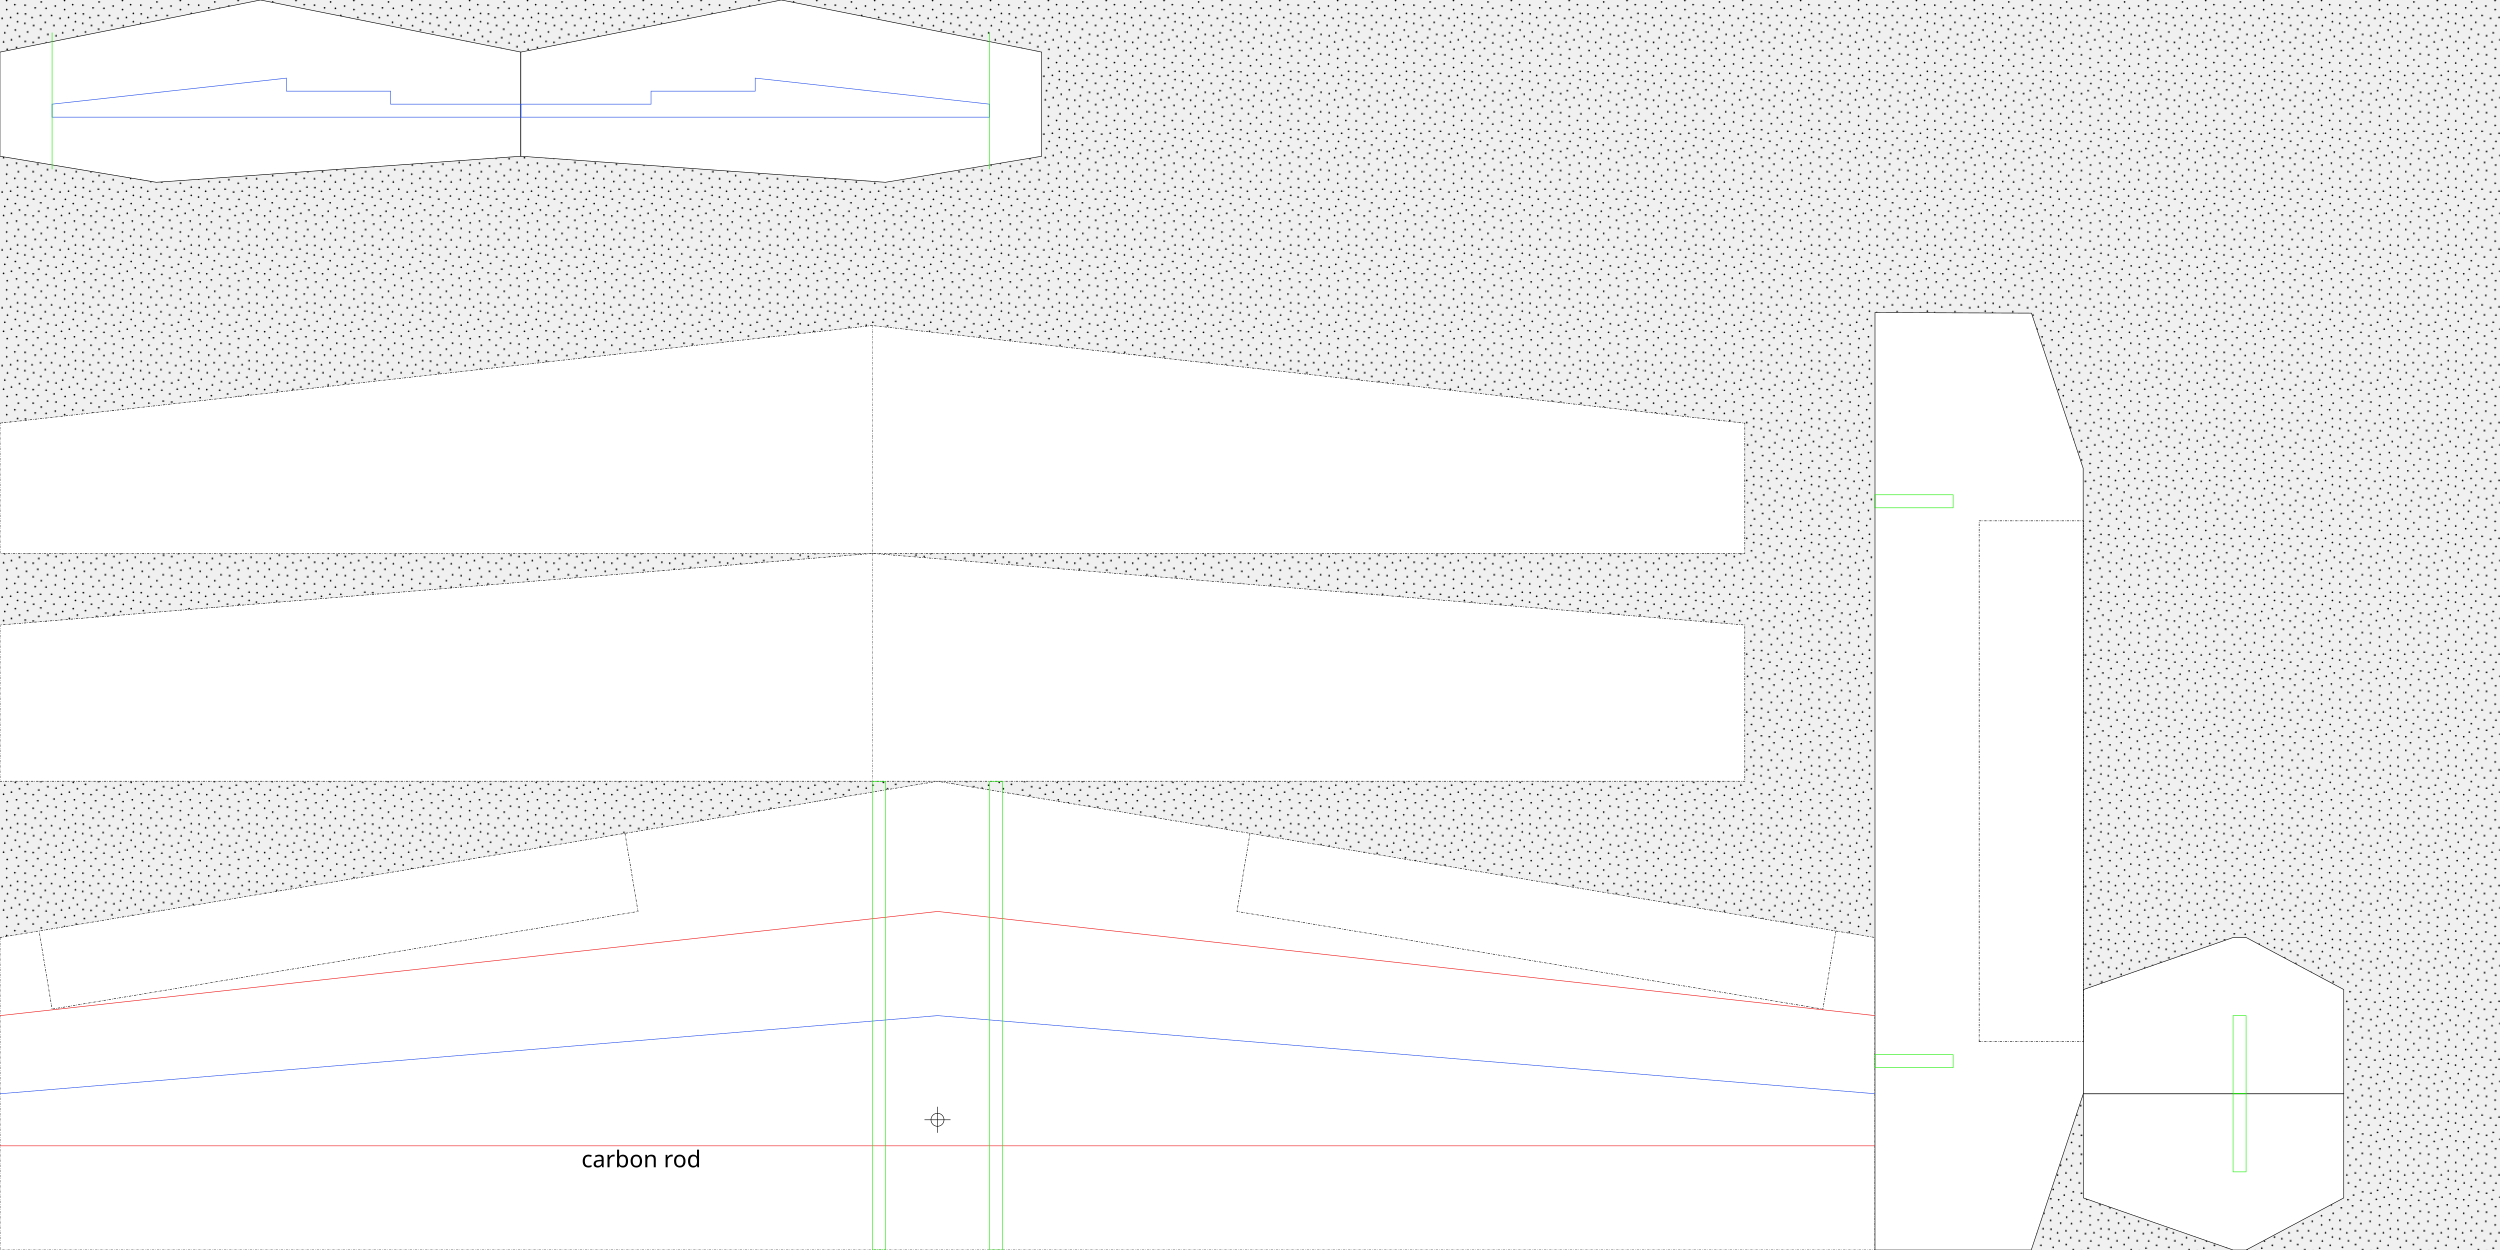
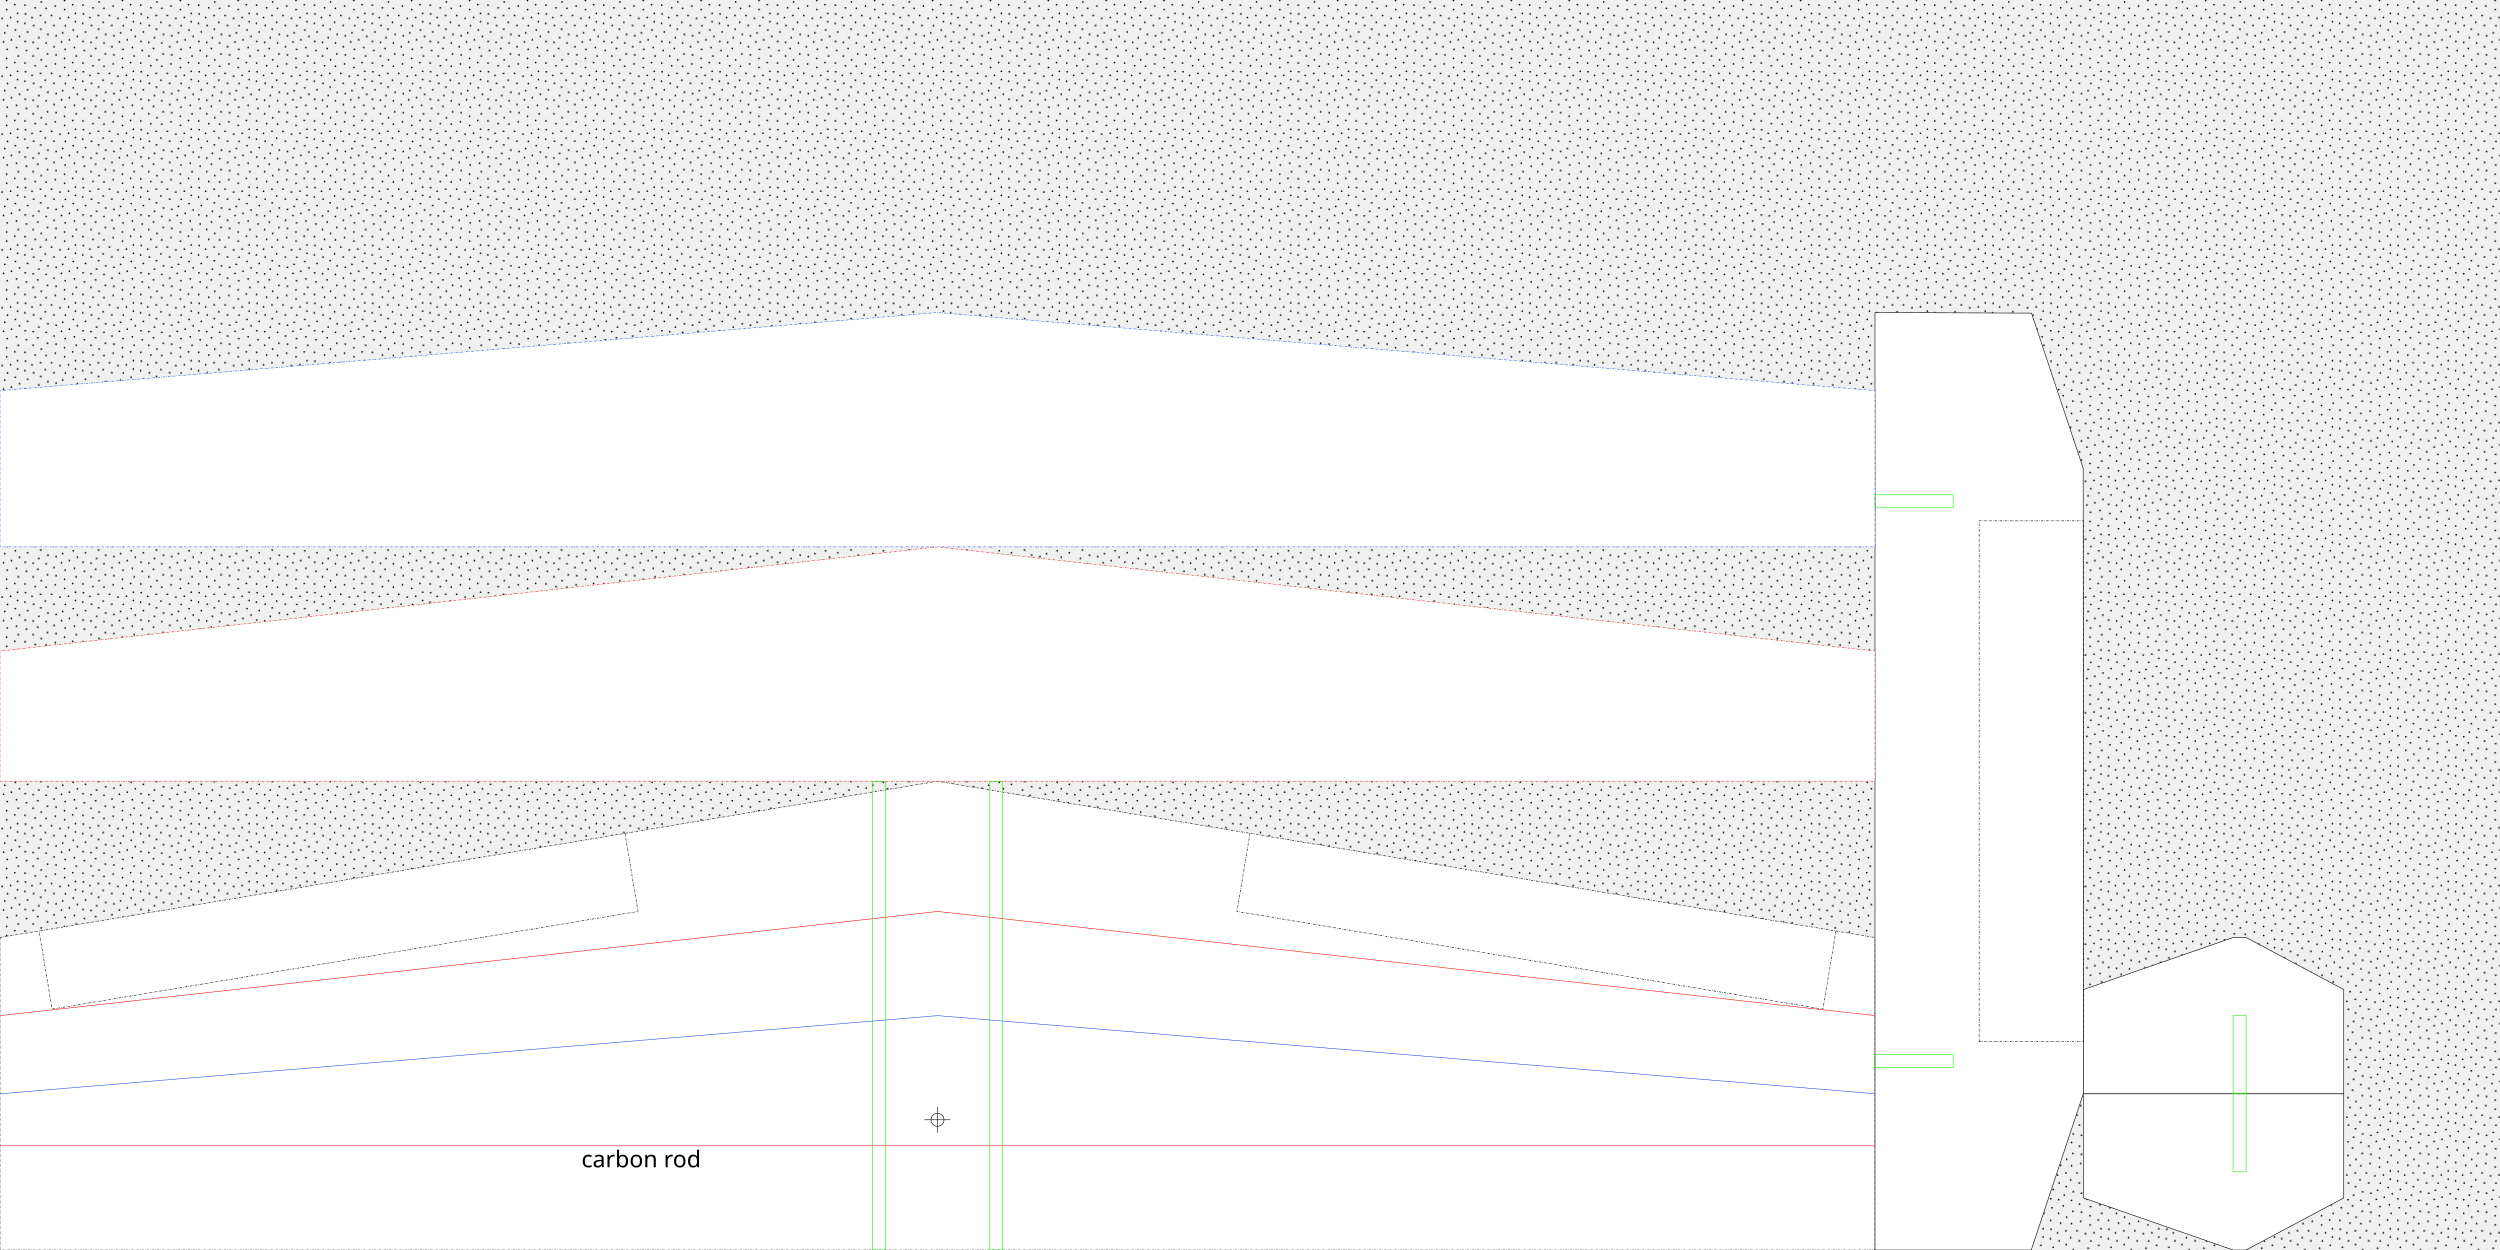
<svg xmlns="http://www.w3.org/2000/svg" width="4320" height="2160" id="svg2985" version="1.1">
  <defs id="defs2987">
    <pattern id="Polkadots-med" patternTransform="translate(0,0) scale(10,10)" height="10" width="10" patternUnits="userSpaceOnUse">
      <circle id="circle4777" r="0.15" cy="0.810" cx="2.567" style="fill:black;stroke:none" />
      <circle id="circle4779" r="0.15" cy="2.33" cx="3.048" style="fill:black;stroke:none" />
      <circle id="circle4781" r="0.15" cy="2.415" cx="4.418" style="fill:black;stroke:none" />
      <circle id="circle4783" r="0.15" cy="3.029" cx="1.844" style="fill:black;stroke:none" />
      <circle id="circle4785" r="0.15" cy="1.363" cx="6.08" style="fill:black;stroke:none" />
      <circle id="circle4787" r="0.15" cy="4.413" cx="5.819" style="fill:black;stroke:none" />
      <circle id="circle4789" r="0.15" cy="4.048" cx="4.305" style="fill:black;stroke:none" />
      <circle id="circle4791" r="0.15" cy="3.045" cx="5.541" style="fill:black;stroke:none" />
      <circle id="circle4793" r="0.15" cy="5.527" cx="4.785" style="fill:black;stroke:none" />
      <circle id="circle4795" r="0.15" cy="5.184" cx="2.667" style="fill:black;stroke:none" />
      <circle id="circle4797" r="0.15" cy="1.448" cx="7.965" style="fill:black;stroke:none" />
      <circle id="circle4799" r="0.15" cy="5.049" cx="7.047" style="fill:black;stroke:none" />
      <circle id="circle4801" r="0.15" cy="0.895" cx="4.340" style="fill:black;stroke:none" />
      <circle id="circle4803" r="0.15" cy="0.340" cx="7.125" style="fill:black;stroke:none" />
      <circle id="circle4805" r="0.15" cy="1.049" cx="9.553" style="fill:black;stroke:none" />
      <circle id="circle4807" r="0.15" cy="2.689" cx="7.006" style="fill:black;stroke:none" />
      <circle id="circle4809" r="0.15" cy="2.689" cx="8.909" style="fill:black;stroke:none" />
      <circle id="circle4811" r="0.15" cy="4.407" cx="9.315" style="fill:black;stroke:none" />
      <circle id="circle4813" r="0.15" cy="3.870" cx="7.820" style="fill:black;stroke:none" />
      <circle id="circle4815" r="0.15" cy="5.948" cx="8.270" style="fill:black;stroke:none" />
      <circle id="circle4817" r="0.15" cy="7.428" cx="7.973" style="fill:black;stroke:none" />
      <circle id="circle4819" r="0.15" cy="8.072" cx="9.342" style="fill:black;stroke:none" />
      <circle id="circle4821" r="0.15" cy="9.315" cx="8.206" style="fill:black;stroke:none" />
      <circle id="circle4823" r="0.15" cy="9.475" cx="9.682" style="fill:black;stroke:none" />
      <circle id="circle4825" r="0.15" cy="6.186" cx="9.688" style="fill:black;stroke:none" />
      <circle id="circle4827" r="0.15" cy="6.296" cx="3.379" style="fill:black;stroke:none" />
      <circle id="circle4829" r="0.15" cy="8.204" cx="2.871" style="fill:black;stroke:none" />
      <circle id="circle4831" r="0.15" cy="8.719" cx="4.59" style="fill:black;stroke:none" />
      <circle id="circle4833" r="0.15" cy="9.671" cx="3.181" style="fill:black;stroke:none" />
      <circle id="circle4835" r="0.15" cy="7.315" cx="5.734" style="fill:black;stroke:none" />
      <circle id="circle4837" r="0.15" cy="6.513" cx="6.707" style="fill:black;stroke:none" />
      <circle id="circle4839" r="0.15" cy="9.670" cx="5.730" style="fill:black;stroke:none" />
      <circle id="circle4841" r="0.15" cy="8.373" cx="6.535" style="fill:black;stroke:none" />
      <circle id="circle4843" r="0.15" cy="7.154" cx="4.37" style="fill:black;stroke:none" />
      <circle id="circle4845" r="0.15" cy="7.25" cx="0.622" style="fill:black;stroke:none" />
      <circle id="circle4847" r="0.15" cy="5.679" cx="0.831" style="fill:black;stroke:none" />
      <circle id="circle4849" r="0.15" cy="8.519" cx="1.257" style="fill:black;stroke:none" />
      <circle id="circle4851" r="0.15" cy="6.877" cx="1.989" style="fill:black;stroke:none" />
      <circle id="circle4853" r="0.15" cy="3.181" cx="0.374" style="fill:black;stroke:none" />
      <circle id="circle4855" r="0.15" cy="1.664" cx="1.166" style="fill:black;stroke:none" />
      <circle id="circle4857" r="0.15" cy="0.093" cx="1.151" style="fill:black;stroke:none" />
      <circle id="circle4859" r="0.15" cy="10.093" cx="1.151" style="fill:black;stroke:none" />
      <circle id="circle4861" r="0.15" cy="4.451" cx="1.302" style="fill:black;stroke:none" />
      <circle id="circle4863" r="0.15" cy="3.763" cx="3.047" style="fill:black;stroke:none" />
    </pattern>
  </defs>
  <g id="layer1" transform="translate(0,1107.64)" style="display:inline">
    <path style="fill:url(#Polkadots-med);fill-opacity:1;stroke:none" d="m 0,0 0,2160 4320,0 0,-2160 z" id="path3016" transform="translate(0,-1107.64)" />
  </g>
  <g id="layer2">
    <path style="fill:#ffffff;stroke:#000000;stroke-width:0.99;stroke-linecap:butt;stroke-linejoin:miter;stroke-opacity:1;fill-opacity:1;stroke-miterlimit:4;stroke-dasharray:3.96,1.98,0.99,1.98;stroke-dashoffset:0" d="m 0,1620 1620,-270 1620,270 0,540 -3240,0 z" id="path3238" />
-     <path style="fill:#ffffff;fill-opacity:1;stroke:#000000;stroke-width:0.99;stroke-linecap:butt;stroke-linejoin:miter;stroke-miterlimit:4;stroke-opacity:1;stroke-dasharray:3.96, 1.98, 0.99, 1.98;stroke-dashoffset:0" d="m 1507.5,956.25 0,393.75 1507.5,0 0,-270 -1507.5,-123.75 z" id="path3879" />
-     <path style="fill:#ffffff;fill-opacity:1;stroke:#000000;stroke-width:1;stroke-linecap:butt;stroke-linejoin:miter;stroke-miterlimit:4;stroke-opacity:1;stroke-dasharray:4, 2, 1, 2;stroke-dashoffset:0" d="M 1507.5,956.25 0,1080 l 0,270 1507.5,0" id="path4012" />
-     <path style="fill:#ffffff;fill-opacity:1;stroke:#000000;stroke-width:1;stroke-linecap:butt;stroke-linejoin:miter;stroke-miterlimit:4;stroke-opacity:1;stroke-dasharray:4, 2, 1, 2;stroke-dashoffset:0" d="m 1507.5,562.5 0,393.75 1507.5,0 0,-225 z" id="path3898" />
-     <path style="fill:#ffffff;fill-opacity:1;stroke:#000000;stroke-width:0.99;stroke-linecap:butt;stroke-linejoin:miter;stroke-miterlimit:4;stroke-opacity:1;stroke-dasharray:3.96, 1.98, 0.99, 1.98;stroke-dashoffset:0" d="M 1507.5,562.5 0,731.25 l 0,225 1507.5,0" id="path4032" />
    <path style="fill:none;stroke:#000000;stroke-width:1;stroke-linecap:butt;stroke-linejoin:miter;stroke-opacity:1;stroke-miterlimit:4;stroke-dasharray:4,2,1,2;stroke-dashoffset:0" d="m 2160,1440 -22.5,135 1012.5,168.75 22.5,-135" id="path4041" />
    <path style="fill:none;stroke:#000000;stroke-width:0.99;stroke-linecap:butt;stroke-linejoin:miter;stroke-miterlimit:4;stroke-opacity:1;stroke-dasharray:3.96, 1.98, 0.99, 1.98;stroke-dashoffset:0" d="m 1080,1440 22.5,135 -1012.5,168.75 -22.5,-135" id="path4041-2" />
-     <path style="fill:#ffffff;fill-opacity:1;stroke:#000000;stroke-width:1px;stroke-linecap:butt;stroke-linejoin:miter;stroke-opacity:1" d="M 0,270 0,90 450,0 l 450,90 0,180 -630,45 z" id="path4063" />
-     <path style="fill:#ffffff;fill-opacity:1;stroke:#000000;stroke-width:1px;stroke-linecap:butt;stroke-linejoin:miter;stroke-opacity:1" d="m 1800,270 0,-180 -450,-90 -450,90 0,180 630,45 z" id="path4063-4" />
    <path style="fill:#ffffff;fill-opacity:1;stroke:#000000;stroke-width:1px;stroke-linecap:butt;stroke-linejoin:miter;stroke-opacity:1" d="M 3240,540 3240,2160 l 270,0 90,-270 0,-540 -0.281,-540.813 L 3510.375,541.094 3240,540 z" id="path4181" />
    <path style="fill:#ffffff;fill-opacity:1;stroke:#000000;stroke-width:1px;stroke-linecap:butt;stroke-linejoin:miter;stroke-opacity:1" d="m 3881.25,2160 168.75,-90 0,-180 -450,0 0,180 258.75,90 z" id="path4226" />
    <path style="fill:#ffffff;fill-opacity:1;stroke:#000000;stroke-width:1px;stroke-linecap:butt;stroke-linejoin:miter;stroke-opacity:1" d="m 3881.25,1620 168.75,90 0,180 -450,0 0,-180 258.75,-90 z" id="path4226-3" />
    <path style="fill:none;stroke:#000000;stroke-width:0.99;stroke-linecap:butt;stroke-linejoin:miter;stroke-miterlimit:4;stroke-opacity:1;stroke-dasharray:3.96, 1.98, 0.99, 1.98;stroke-dashoffset:0" d="m 3420,1800 0,-900 180,0 0,900 z" id="path3077" />
+     <path style="fill:#ffffff;stroke:#ec1b1b;stroke-width:0.99;stroke-linecap:butt;stroke-linejoin:miter;stroke-opacity:1;stroke-miterlimit:4;stroke-dasharray:3.96, 1.98, 0.99, 1.98;stroke-dashoffset:0;fill-opacity:1" d="m 1620,1350 1620,0 0,-225 L 1620,945 0,1125 0,1350 z" id="path3078" />
+     <path style="fill:#ffffff;stroke:#2851e8;stroke-width:0.99;stroke-linecap:butt;stroke-linejoin:miter;stroke-opacity:1;fill-opacity:1;stroke-miterlimit:4;stroke-dasharray:3.96, 1.98, 0.99, 1.98;stroke-dashoffset:0" d="m 0,945 0,-270 1620,-135 1620,135 0,270 z" id="path3850" />
  </g>
  <g id="layer3" style="display:inline">
    <path style="fill:none;stroke:#ec1b1b;stroke-width:1px;stroke-linecap:butt;stroke-linejoin:miter;stroke-opacity:1" d="m 0,1980 3240,0" id="path4022" />
    <path style="fill:none;stroke:#2851e8;stroke-width:1px;stroke-linecap:butt;stroke-linejoin:miter;stroke-opacity:1" d="m 0,1890 1620,-135 1620,135" id="path4020" />
    <path style="fill:none;stroke:#ec1b1b;stroke-width:1px;stroke-linecap:butt;stroke-linejoin:miter;stroke-opacity:1" d="m 0,1755 1620,-180 1620,180" id="path4024" />
    <path style="fill:#ffffff;fill-opacity:1;stroke:#000000;stroke-width:0.99;stroke-miterlimit:4;stroke-opacity:1;stroke-dasharray:none;stroke-dashoffset:0" id="path4034" d="m 1631.25,1935 a 11.25,11.25 0 1 1 -22.5,0 11.25,11.25 0 1 1 22.5,0 z" />
    <path style="fill:none;stroke:#000000;stroke-width:1px;stroke-linecap:butt;stroke-linejoin:miter;stroke-opacity:1" d="m 1597.5,1935 45,0" id="path4037" />
    <path style="fill:none;stroke:#000000;stroke-width:1px;stroke-linecap:butt;stroke-linejoin:miter;stroke-opacity:1" d="m 1620,1912.5 0,45" id="path4039" />
-     <path style="fill:none;stroke:#2851e8;stroke-width:1px;stroke-linecap:butt;stroke-linejoin:miter;stroke-opacity:1" d="m 90,202.5 810,0 0,-22.5 -225,0 0,-22.5 -180,0 0,-22.5 -405,45 z" id="path4065" />
    <path style="fill:none;stroke:#17ed00;stroke-width:0.99;stroke-linecap:butt;stroke-linejoin:miter;stroke-miterlimit:4;stroke-opacity:1;stroke-dasharray:none" d="m 1710,2160 0,-810 22.5,0 0,810 z" id="path4085" />
    <path style="fill:none;stroke:#17ed00;stroke-width:0.99;stroke-linecap:butt;stroke-linejoin:miter;stroke-miterlimit:4;stroke-opacity:1;stroke-dasharray:none" d="m 1507.5,2160 0,-810 22.5,0 0,810 z" id="path4085-2" />
-     <path style="fill:none;stroke:#17ed00;stroke-width:1px;stroke-linecap:butt;stroke-linejoin:miter;stroke-opacity:1" d="M 90,56.25 90,292.5" id="path4105" />
-     <path style="fill:none;stroke:#2851e8;stroke-width:1px;stroke-linecap:butt;stroke-linejoin:miter;stroke-opacity:1" d="m 1710,202.5 -810,0 0,-22.5 225,0 0,-22.5 180,0 0,-22.5 405,45 z" id="path4065-2" />
-     <path style="fill:none;stroke:#17ed00;stroke-width:1px;stroke-linecap:butt;stroke-linejoin:miter;stroke-opacity:1" d="m 1710,56.25 0,236.25" id="path4105-2" />
    <path style="fill:none;stroke:#17ed00;stroke-width:0.99;stroke-linecap:butt;stroke-linejoin:miter;stroke-miterlimit:4;stroke-opacity:1;stroke-dasharray:none" d="m 3858.75,2025 0,-135 22.5,0 0,135 z" id="path4246" />
    <path style="fill:none;stroke:#17ed00;stroke-width:0.99;stroke-linecap:butt;stroke-linejoin:miter;stroke-miterlimit:4;stroke-opacity:1;stroke-dasharray:none" d="m 3375,1845 -135,0 0,-22.5 135,0 z" id="path4246-8" />
    <path style="fill:none;stroke:#17ed00;stroke-width:0.99;stroke-linecap:butt;stroke-linejoin:miter;stroke-miterlimit:4;stroke-opacity:1;stroke-dasharray:none" d="m 3375,877.5 -135,0 0,-22.5 135,0 z" id="path4246-8-5" />
    <path style="fill:none;stroke:#17ed00;stroke-width:0.99;stroke-linecap:butt;stroke-linejoin:miter;stroke-miterlimit:4;stroke-opacity:1;stroke-dasharray:none" d="m 3858.75,1890 0,-135 22.5,0 0,135 z" id="path4246-0" />
    <text xml:space="preserve" style="font-size:40px;font-style:normal;font-weight:normal;line-height:125%;letter-spacing:0px;word-spacing:0px;fill:#000000;fill-opacity:1;stroke:none;font-family:Sans" x="1004.72" y="2017.078" id="text3859">
      <tspan id="tspan3861" x="1004.72" y="2017.078">carbon rod</tspan>
    </text>
  </g>
</svg>
